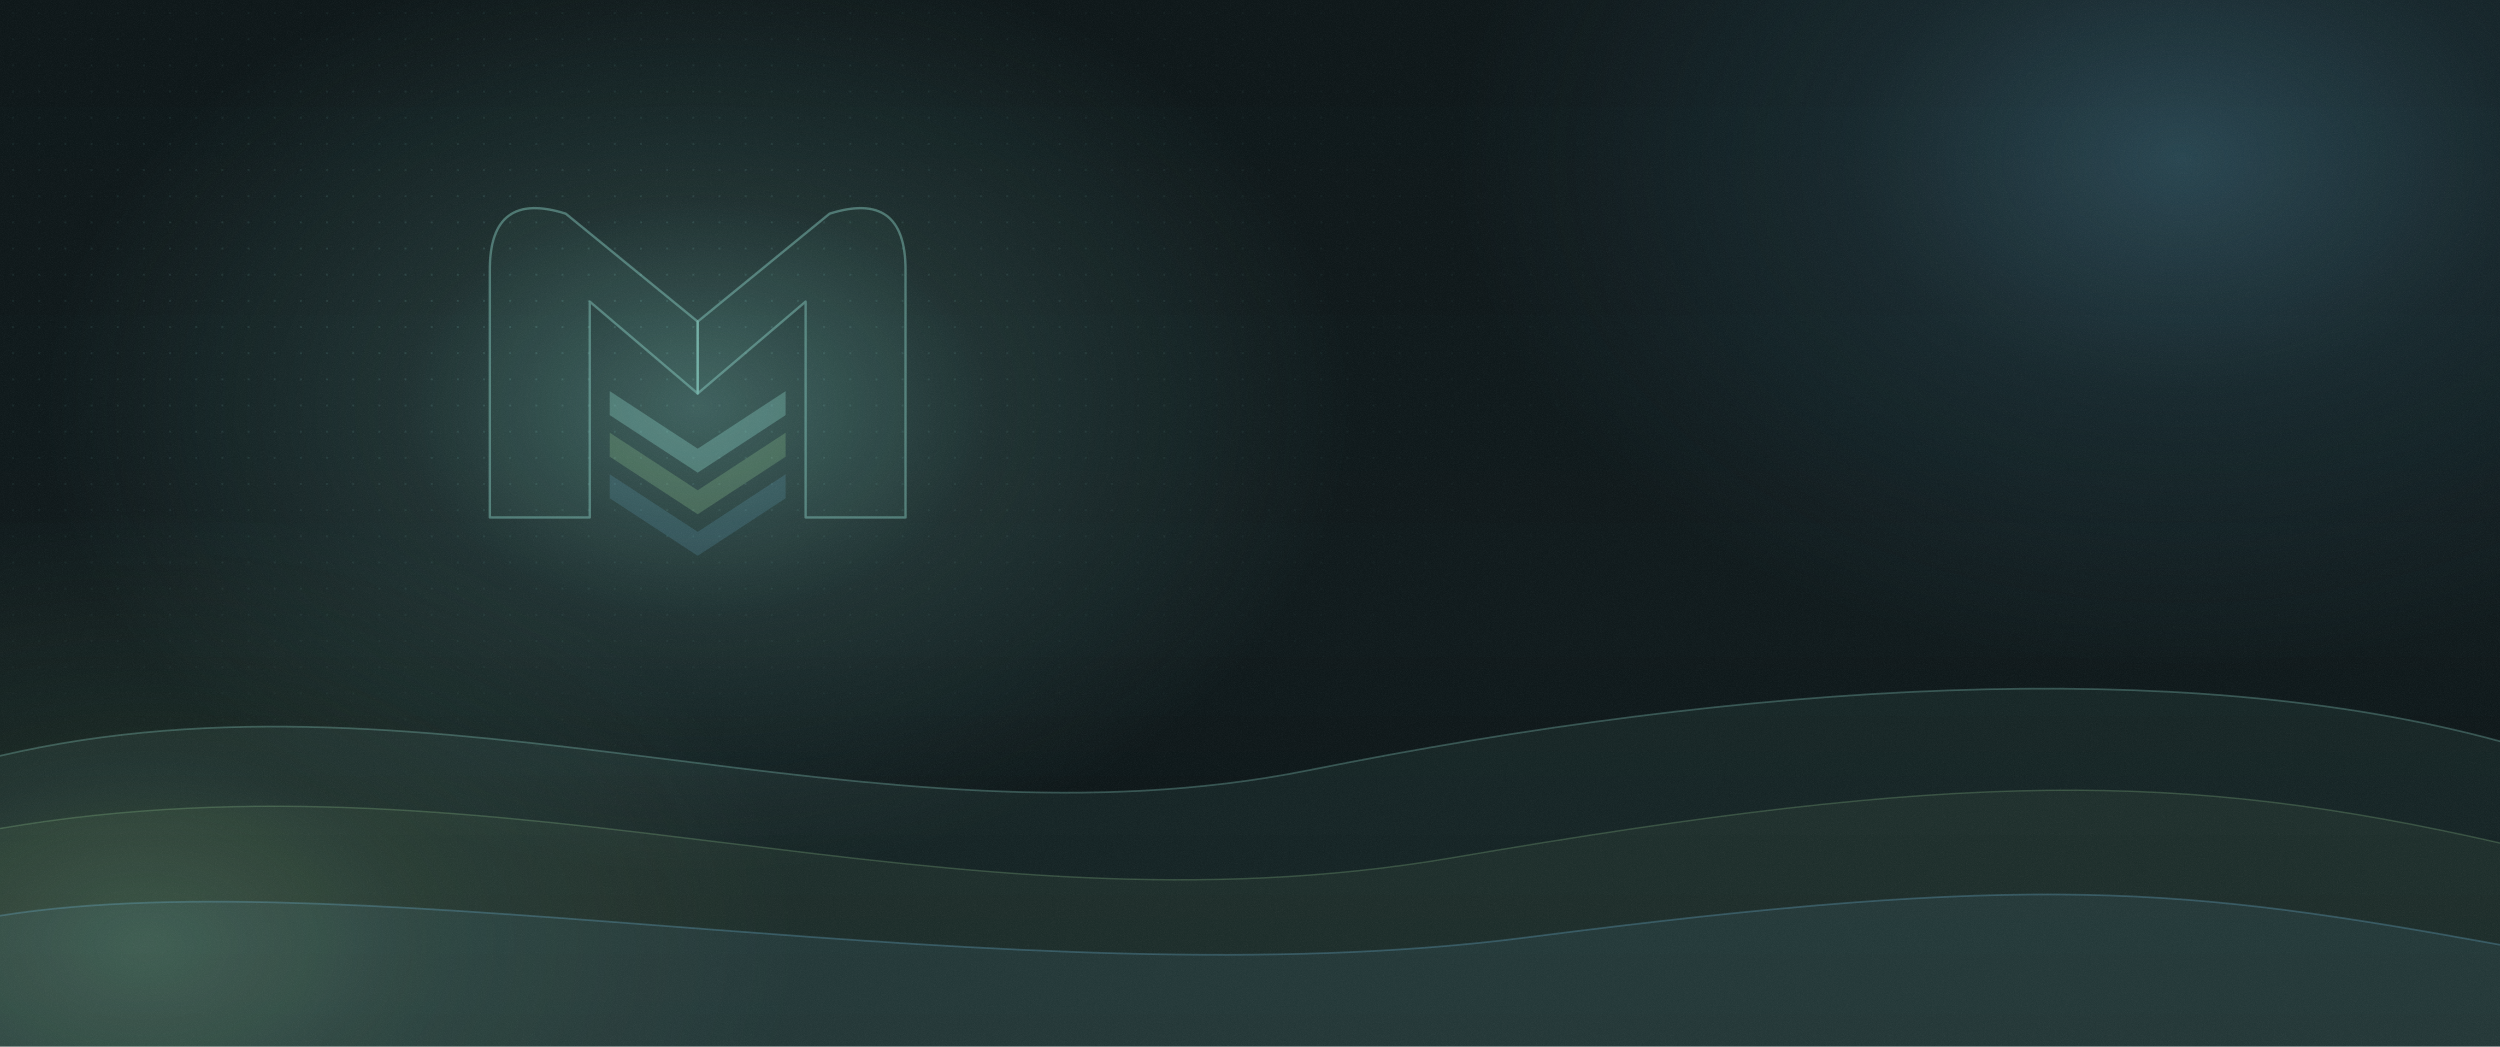
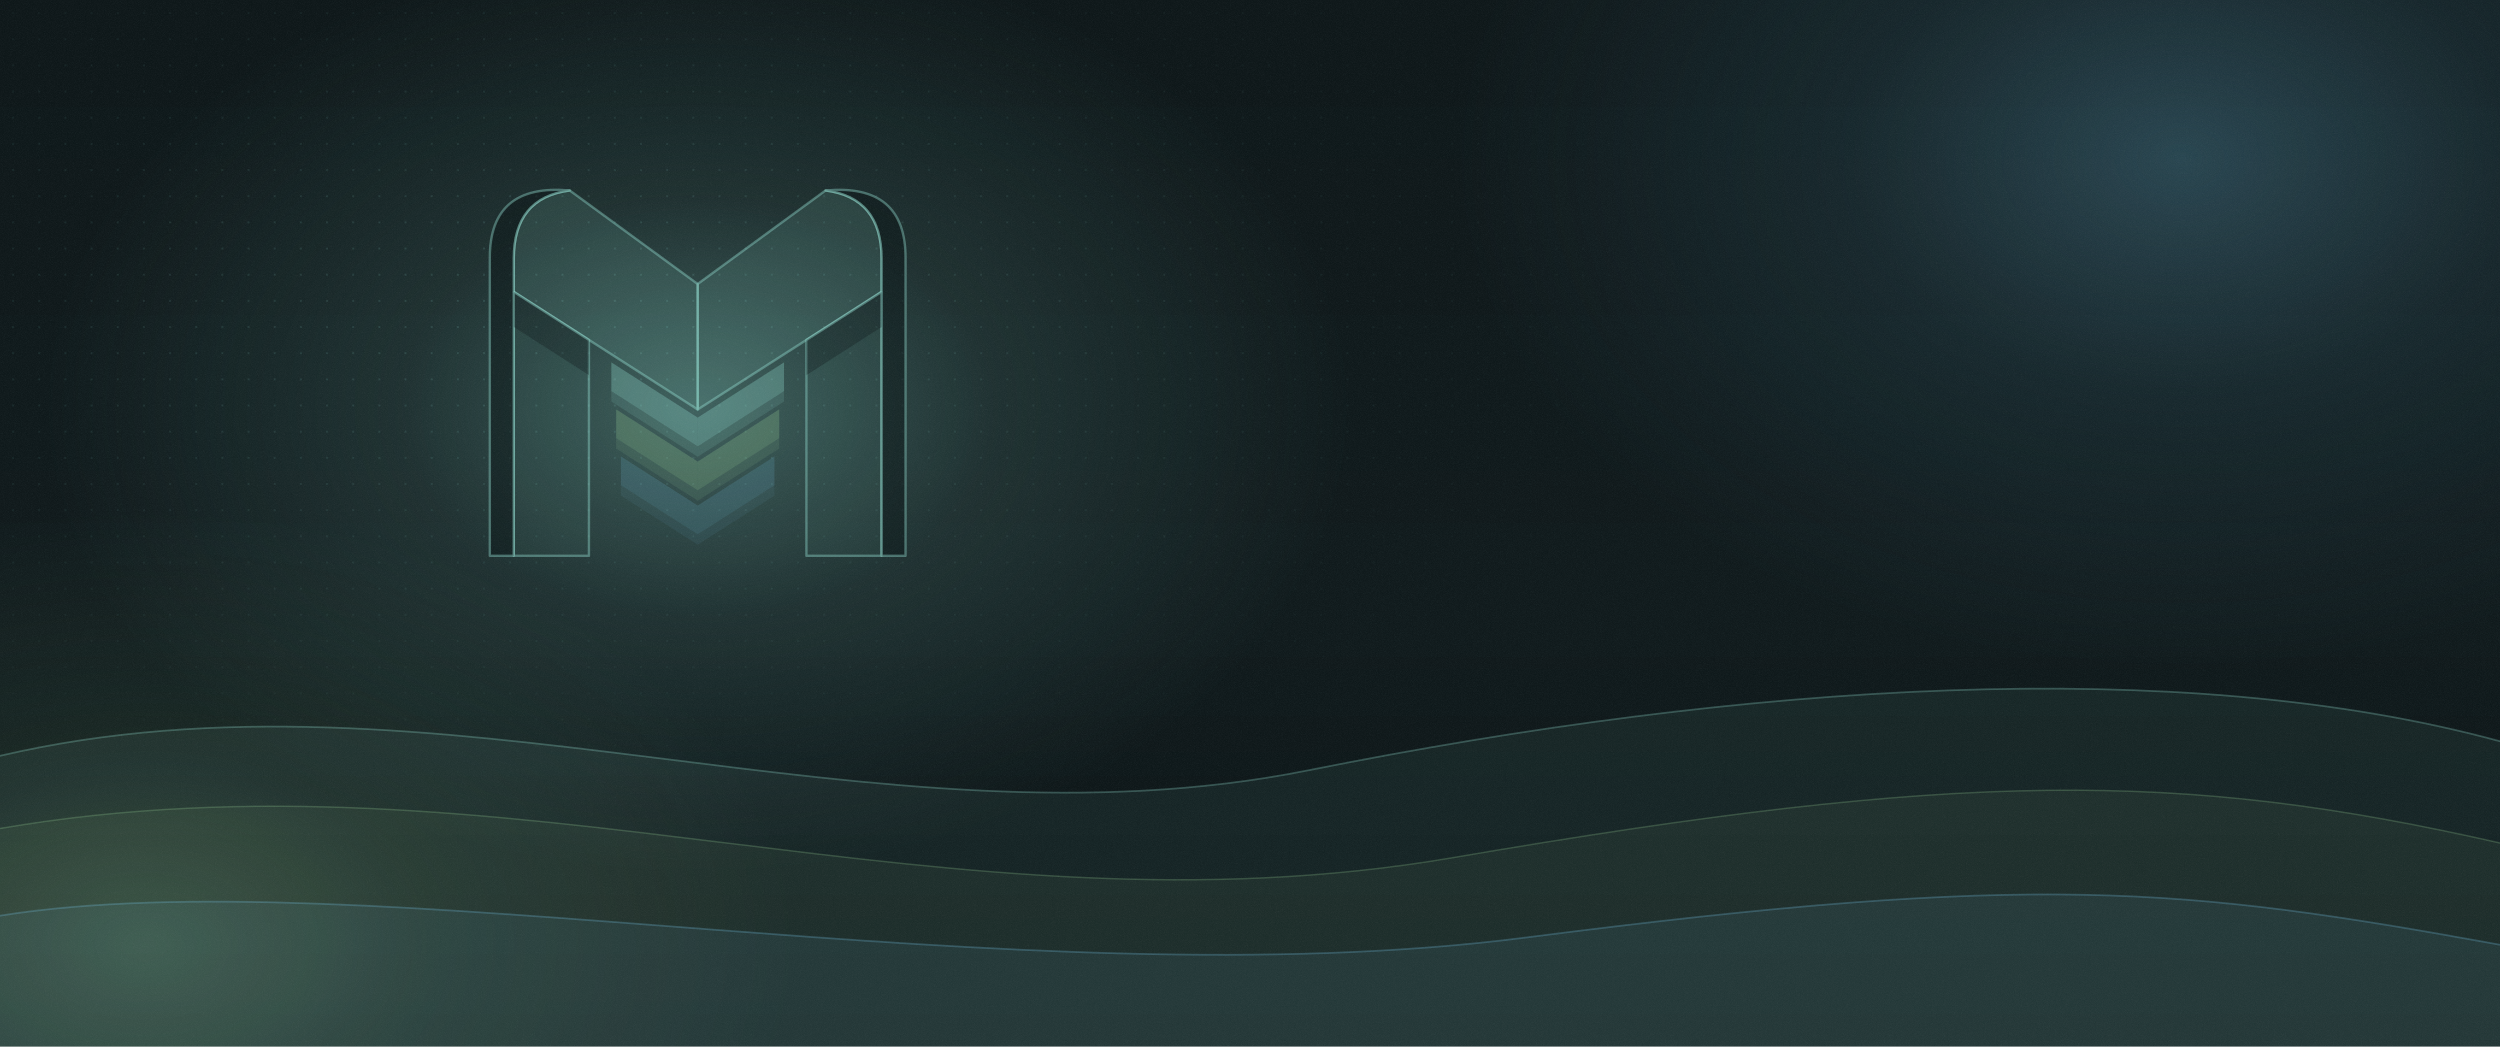
<svg xmlns="http://www.w3.org/2000/svg" viewBox="0 0 3440 1440" width="3440" height="1440" preserveAspectRatio="xMidYMid slice">
  <defs>
    <linearGradient id="base" x1="0" y1="0" x2="0" y2="1">
      <stop offset="0" stop-color="#0a1416" />
      <stop offset=".6" stop-color="#0c1719" />
      <stop offset="1" stop-color="#071012" />
    </linearGradient>
    <radialGradient id="teal">
      <stop offset="0" stop-color="#94e2d5" stop-opacity=".36" />
      <stop offset=".45" stop-color="#94e2d5" stop-opacity=".12" />
      <stop offset="1" stop-color="#94e2d5" stop-opacity="0" />
    </radialGradient>
    <radialGradient id="green">
      <stop offset="0" stop-color="#a6e3a1" stop-opacity=".22" />
      <stop offset=".45" stop-color="#a6e3a1" stop-opacity=".075" />
      <stop offset="1" stop-color="#a6e3a1" stop-opacity="0" />
    </radialGradient>
    <radialGradient id="sapphire">
      <stop offset="0" stop-color="#74c7ec" stop-opacity=".26" />
      <stop offset=".45" stop-color="#74c7ec" stop-opacity=".09" />
      <stop offset="1" stop-color="#74c7ec" stop-opacity="0" />
    </radialGradient>
    <pattern id="dots" width="36" height="36" patternUnits="userSpaceOnUse">
      <circle cx="18" cy="18" r="1.4" fill="#94e2d5" fill-opacity=".16" />
    </pattern>
    <radialGradient id="fade" cx=".22" cy=".3" r=".5">
      <stop offset="0" stop-color="#fff" />
      <stop offset="1" stop-color="#000" />
    </radialGradient>
    <mask id="dotmask">
      <rect width="100%" height="100%" fill="url(#fade)" />
    </mask>
    <filter id="grain" x="0" y="0" width="100%" height="100%">
      <feTurbulence type="fractalNoise" baseFrequency=".85" numOctaves="2" stitchTiles="stitch" />
      <feColorMatrix type="saturate" values="0" />
      <feComponentTransfer>
        <feFuncA type="table" tableValues="0 .07" />
      </feComponentTransfer>
    </filter>
  </defs>
  <rect width="3440" height="1440" fill="url(#base)" />
  <ellipse cx="960" cy="560" rx="900" ry="640" fill="url(#teal)" />
  <ellipse cx="200" cy="1300" rx="900" ry="600" fill="url(#green)" />
  <ellipse cx="3000" cy="220" rx="1000" ry="700" fill="url(#sapphire)" />
  <rect width="3440" height="1440" fill="url(#dots)" mask="url(#dotmask)" />
  <path d="M0 1040 C600 900 1200 1180 1800 1060 S3000 900 3440 1020 V1440 H0 Z" fill="#94e2d5" fill-opacity=".07" />
  <path d="M0 1140 C700 1020 1300 1300 2000 1180 S3000 1060 3440 1160 V1440 H0 Z" fill="#a6e3a1" fill-opacity=".06" />
  <path d="M0 1260 C500 1180 1400 1380 2100 1290 S3000 1220 3440 1300 V1440 H0 Z" fill="#74c7ec" fill-opacity=".08" />
  <g fill="none" stroke-linecap="round">
    <path d="M0 1040 C600 900 1200 1180 1800 1060 S3000 900 3440 1020" stroke="#94e2d5" stroke-opacity=".28" stroke-width="2.4" />
    <path d="M0 1140 C700 1020 1300 1300 2000 1180 S3000 1060 3440 1160" stroke="#a6e3a1" stroke-opacity=".22" stroke-width="2" />
    <path d="M0 1260 C500 1180 1400 1380 2100 1290 S3000 1220 3440 1300" stroke="#74c7ec" stroke-opacity=".26" stroke-width="2.4" />
  </g>
-   <g transform="translate(674 250) scale(1.1)" stroke-linejoin="round">
-     <path d="M0 420 V110 Q0 10 95 40 L260 175 V265 L125 150 V420 Z" fill="#94e2d5" fill-opacity=".04" stroke="#94e2d5" stroke-opacity=".4" stroke-width="3" />
-     <path d="M0 420 V110 Q0 10 95 40 L260 175 V265 L125 150 V420 Z" fill="#94e2d5" fill-opacity=".04" stroke="#94e2d5" stroke-opacity=".4" stroke-width="3" transform="translate(520 0) scale(-1 1)" />
-     <path d="M150 262 L260 334 L370 262 L370 292 L260 364 L150 292 Z" fill="#94e2d5" fill-opacity=".3" />
-     <path d="M150 314 L260 386 L370 314 L370 344 L260 416 L150 344 Z" fill="#a6e3a1" fill-opacity=".22" />
-     <path d="M150 366 L260 438 L370 366 L370 396 L260 468 L150 396 Z" fill="#74c7ec" fill-opacity=".16" />
+   <g transform="translate(674 250) scale(1.1)" stroke="#94e2d5" stroke-opacity=".4" stroke-width="3" stroke-linejoin="round">
+     <g id="half">
+       <path d="M30 137.8 V96 Q30 20 100 11 L260 128 V285 Z" fill="#94e2d5" fill-opacity=".12" />
+       <path d="M30 137.8 L124 198 V468 H30 Z" fill="#94e2d5" fill-opacity=".04" />
+       <path d="M0 468 V95 Q0 2 100 11 Q30 20 30 96 V468 Z" fill="#071012" fill-opacity=".5" />
+       <path d="M30 137.8 L124 198 V242 L30 181.8 Z" fill="#071012" fill-opacity=".3" stroke="none" />
+       <path d="M152 226 L260 295.1 V331.1 L152 262 Z" fill="#94e2d5" fill-opacity=".3" stroke="none" />
+       <path d="M152 262 L260 331.1 V344.1 L152 275 Z" fill="#94e2d5" fill-opacity=".13" stroke="none" />
+       <path d="M158 284.8 L260 350.1 V386.1 L158 320.8 Z" fill="#a6e3a1" fill-opacity=".22" stroke="none" />
+       <path d="M158 320.8 L260 386.1 V399.1 L158 333.8 Z" fill="#a6e3a1" fill-opacity=".1" stroke="none" />
+       <path d="M164 343.7 L260 405.1 V441.1 L164 379.7 Z" fill="#74c7ec" fill-opacity=".16" stroke="none" />
+       <path d="M164 379.7 L260 441.1 V454.1 L164 392.7 Z" fill="#74c7ec" fill-opacity=".07" stroke="none" />
+     </g>
+     <use href="#half" transform="translate(520 0) scale(-1 1)" />
  </g>
  <rect width="3440" height="1440" filter="url(#grain)" />
</svg>
